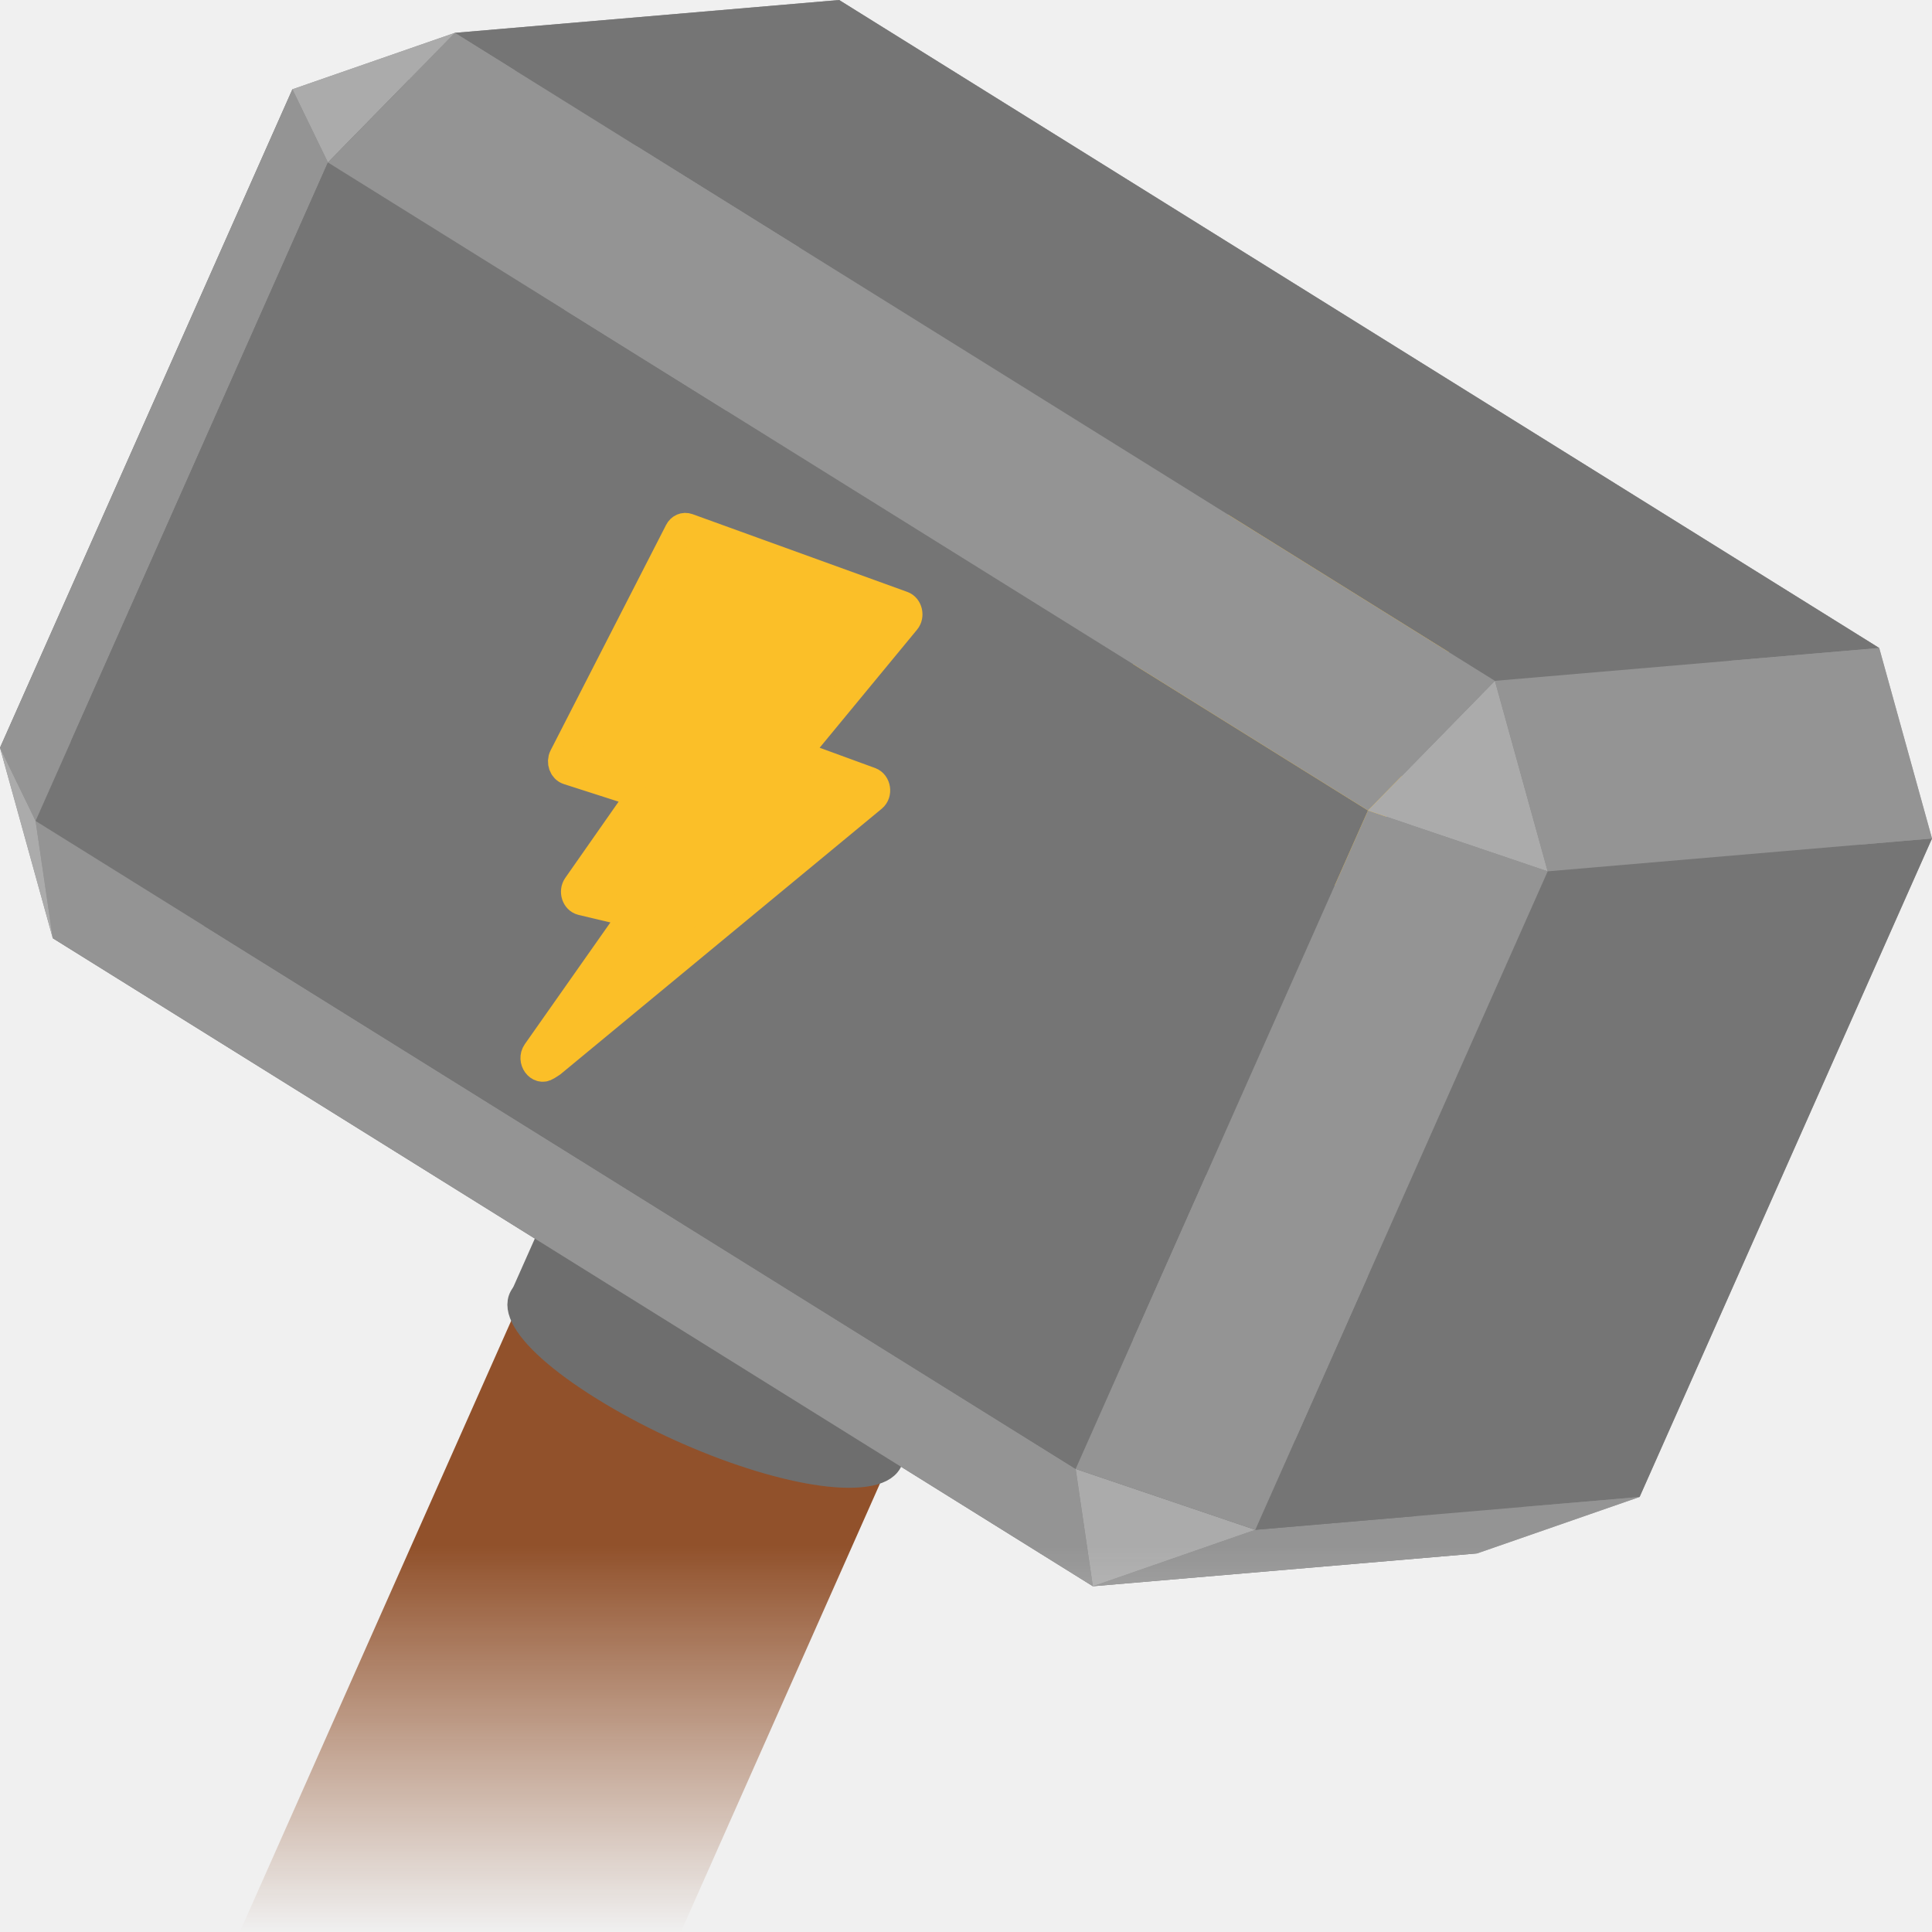
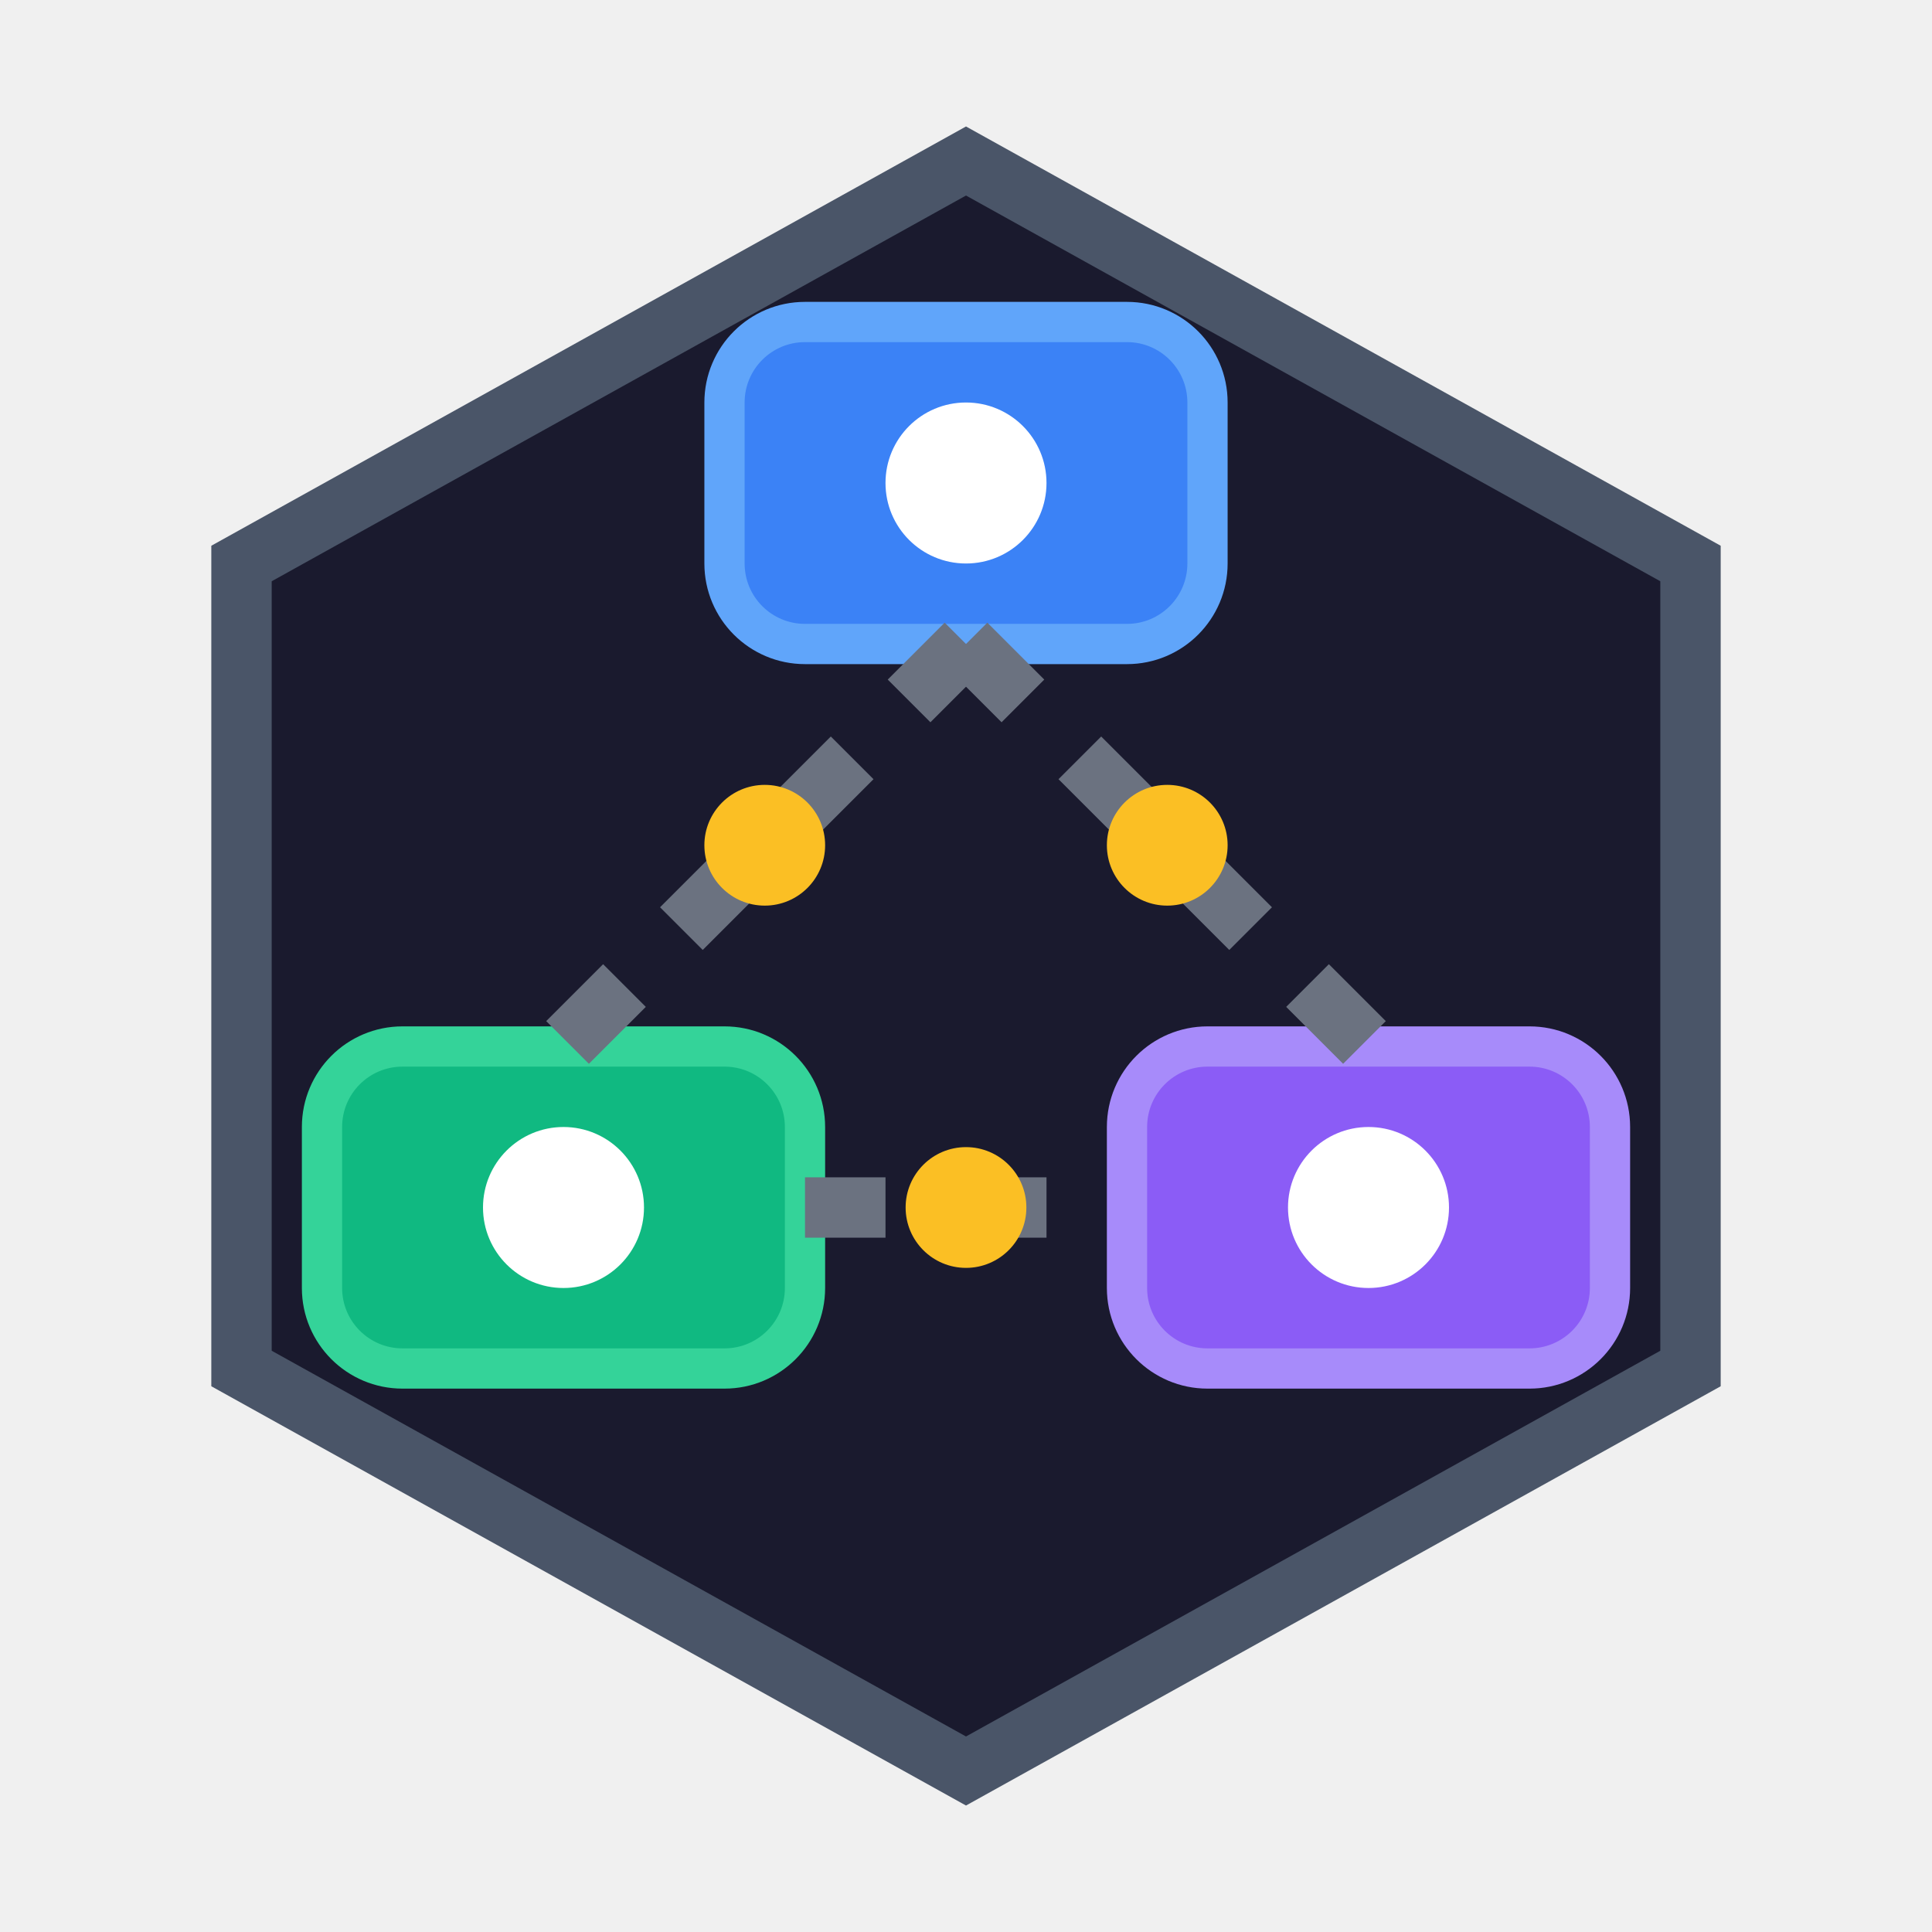
- <svg xmlns="http://www.w3.org/2000/svg" class="hammer" width="41.217" height="41.217" version="1.1" viewBox="-50 -50 41.217 41.217">
-   <defs>
-     <mask id="mask111">
-       <rect x="-19.21" y="-25.7" width="46.217" height="41.217" fill="url(#linearGradient115)" />
-     </mask>
-     <linearGradient id="linearGradient115" x1="-25.395" x2="-25.395" y1="-9.3" y2="-18.03" gradientTransform="matrix(1.0589 0 0 .94436 30.79 24.3)" gradientUnits="userSpaceOnUse">
-       <stop offset="0" />
-       <stop stop-color="#fff" offset="1" />
-     </linearGradient>
-   </defs>
-   <g transform="translate(-33.29,-24.3)" mask="url(#mask111)">
-     <g stroke-linecap="round" stroke-linejoin="round">
-       <path d="m-8.511-10.449 1.126 4.064 2.707-2.765z" fill="#ababab" />
-       <path d="m-2.273-24.496-6.238 14.047 3.833 1.299 6.238-14.048z" fill="#949494" />
-       <path d="m-2.273-24.496 3.465-1.204.368 2.502z" fill="#ababab" />
-       <path d="m17.511 4.674-2.707 2.766-22.189-13.825 2.707-2.765z" fill="#949494" />
-     </g>
-     <g stroke="#878787">
-       <path d="m-9.045 20.369-1.169 2.634" stroke-width="9.6" />
-       <path d="m-12.418 23.191c-1.85-1.153-2.326-2.132-1.086-2.238 1.239-.106 3.642.709 5.493 1.862s2.326 2.132 1.087 2.238c-1.24.106-3.643-.709-5.494-1.862" fill="#878787" stroke-linecap="round" stroke-linejoin="round" />
-       <path d="m-11.248 20.557c1.851 1.153 4.254 1.968 5.493 1.862 1.24-.106.764-1.085-1.086-2.238-1.851-1.153-4.254-1.968-5.494-1.862-1.239.106-.764 1.085 1.087 2.238" fill="#878787" stroke-linecap="round" stroke-linejoin="round" />
-     </g>
-     <g stroke-linecap="round" stroke-linejoin="round">
-       <path d="m-16.71-9.748 8.199-.701 1.126 4.064-8.199.701z" fill="#949494" />
-       <path d="m23.749-9.373-6.238 14.047-22.189-13.824 6.238-14.048z" fill="#757575" />
-       <path d="m10.271-16.073 3.751 3.534c.062.058.083.156.052.238l-1.95 5.128c-.046.121-.18.153-.268.065l-1.024-1.03c-.095-.096-.242-.048-.275.091l-.516 2.152c-.034.145-.191.19-.284.082 0 0-.606-.696-.606-.696-.094-.108-.25-.063-.285.082l-.803 3.384c-.05.212-.317.178-.336-.043l-.014-.147s.058-9.892.058-9.892c.001-.165.165-.253.277-.148l1.077 1.009c.101.095.25.034.274-.111l.597-3.587c.025-.146.174-.206.275-.111z" fill="#fbbf28" stroke="#fbbf28" stroke-width=".6" />
-     </g>
-     <g stroke="#808080">
-       <path d="m-8.362 18.833-.39.878" stroke-width="9.1" />
-       <path d="m-10.956 19.899c-1.85-1.153-2.326-2.132-1.086-2.238 1.239-.106 3.642.708 5.493 1.861s2.326 2.132 1.087 2.238c-1.24.106-3.643-.708-5.494-1.861" fill="#808080" stroke-linecap="round" stroke-linejoin="round" stroke-width=".5" />
-       <path d="m-10.566 19.021c1.851 1.153 4.254 1.967 5.494 1.861 1.239-.106.764-1.085-1.087-2.238s-4.254-1.967-5.494-1.861c-1.239.106-.764 1.085 1.087 2.238" fill="#808080" stroke-linecap="round" stroke-linejoin="round" stroke-width=".5" />
-     </g>
-     <path d="m-16.71-9.748 8.199-.701 6.238-14.047-8.199.701z" fill="#757575" stroke-linecap="round" stroke-linejoin="round" />
-     <path d="m-1.754 3.951-6.511 14.662" stroke="#91512b" stroke-width="8.6" />
-     <g stroke-linecap="round" stroke-linejoin="round">
-       <path d="m-10.468 18.801c-1.851-1.153-2.327-2.132-1.087-2.238 1.239-.106 3.643.709 5.493 1.862 1.851 1.153 2.327 2.132 1.087 2.238-1.239.106-3.643-.708-5.493-1.862" fill="#91512b" />
-       <path d="m-3.958 4.139c1.851 1.153 4.254 1.968 5.494 1.862 1.239-.106.764-1.086-1.087-2.239s-4.254-1.967-5.493-1.861c-1.24.106-.764 1.085 1.086 2.238" fill="#91512b" />
-       <path d="m1.192-25.7.368 2.502 22.189 13.825-.368-2.503z" fill="#949494" />
-       <path d="m-10.472-23.795 8.199-.701 3.465-1.204-8.199.701z" fill="#949494" />
-     </g>
-     <g stroke="#6e6e6e">
-       <path d="m-.487 1.097-1.17 2.634" stroke-width="9.1" />
-       <path d="m-3.86 3.92c-1.851-1.153-2.326-2.132-1.087-2.238s3.643.708 5.493 1.861c1.851 1.153 2.327 2.132 1.087 2.238-1.239.106-3.643-.708-5.493-1.861" fill="#6e6e6e" stroke-linecap="round" stroke-linejoin="round" stroke-width=".5" />
-       <path d="m-2.691 1.286c1.851 1.153 4.254 1.967 5.494 1.861 1.239-.106.764-1.085-1.087-2.238s-4.254-1.967-5.493-1.861c-1.24.106-.764 1.085 1.086 2.238" fill="#6e6e6e" stroke-linecap="round" stroke-linejoin="round" stroke-width=".5" />
-     </g>
-     <g stroke-linecap="round" stroke-linejoin="round">
-       <path d="m18.269 6.236-3.465 1.204 2.707-2.766z" fill="#ababab" />
-       <path d="m14.804 7.44-8.199.701-22.189-13.825 8.199-.701z" fill="#757575" />
-       <path d="m-16.71-9.748 1.126 4.064-.367-2.502z" fill="#ababab" />
-       <path d="m24.507-7.812-6.238 14.048-.758-1.562 6.238-14.047z" fill="#949494" />
-       <path d="m-10.472-23.795-6.238 14.047.759 1.562 6.237-14.048z" fill="#949494" />
-       <path d="m24.507-7.812-1.126-4.064.368 2.503z" fill="#ababab" />
-       <path d="m23.381-11.876-8.199.701-22.189-13.824 8.199-.701z" fill="#757575" />
-       <path d="m-10.472-23.795 3.465-1.204-2.707 2.765z" fill="#ababab" />
-       <path d="m18.269 6.236-8.199.701-3.465 1.204 8.199-.701z" fill="#949494" />
-       <path d="m-15.951-8.186.367 2.502 22.189 13.825-.367-2.503z" fill="#949494" />
-       <path d="m18.269 6.236-8.199.701 6.238-14.048 8.199-.701z" fill="#757575" />
-       <path d="m-9.714-22.234-6.237 14.048 22.189 13.824 6.237-14.047z" fill="#757575" />
-       <path d="m2.545-12.79-4.583-1.659c-.076-.027-.156.008-.195.085 0 0-2.463 4.808-2.463 4.808-.058.114-.005.263.107.298l1.296.416c.122.039.171.21.093.321 0 0-1.205 1.722-1.205 1.722-.081.116-.024.294.105.325l.827.196c.128.031.186.209.104.325 0 0-1.899 2.701-1.899 2.701-.118.169.056.41.22.304l.11-.07 6.849-5.661c.115-.095.083-.304-.054-.354l-1.312-.48c-.123-.045-.165-.224-.078-.331 0 0 2.157-2.615 2.157-2.615.087-.106.045-.286-.079-.331z" fill="#fbbf28" stroke="#fbbf28" stroke-width=".6" />
-       <path d="m24.507-7.812-8.199.701-1.126-4.064 8.199-.701z" fill="#949494" />
-       <path d="m15.182-11.175-2.707 2.766-22.189-13.825 2.707-2.765z" fill="#949494" />
-       <path d="m10.07 6.937-3.465 1.204-.367-2.503z" fill="#ababab" />
-       <path d="m16.308-7.111-6.238 14.048-3.832-1.299 6.237-14.047z" fill="#949494" />
-       <path d="m16.308-7.111-1.126-4.064-2.707 2.766z" fill="#ababab" />
-     </g>
+ <svg xmlns="http://www.w3.org/2000/svg" width="48" height="48" viewBox="0 0 48 48" fill="none">
+   <path d="M24 4L42 14V34L24 44L6 34V14L24 4Z" fill="#1a1a2e" stroke="#4a5568" stroke-width="1.5" />
+   <g transform="translate(24, 12)">
+     <rect x="-6" y="-4" width="12" height="8" rx="2" fill="#3b82f6" stroke="#60a5fa" stroke-width="1" />
+     <circle cx="0" cy="0" r="2" fill="#fff" />
  </g>
+   <g transform="translate(14, 30)">
+     <rect x="-6" y="-4" width="12" height="8" rx="2" fill="#10b981" stroke="#34d399" stroke-width="1" />
+     <circle cx="0" cy="0" r="2" fill="#fff" />
+   </g>
+   <g transform="translate(34, 30)">
+     <rect x="-6" y="-4" width="12" height="8" rx="2" fill="#8b5cf6" stroke="#a78bfa" stroke-width="1" />
+     <circle cx="0" cy="0" r="2" fill="#fff" />
+   </g>
+   <line x1="24" y1="16" x2="14" y2="26" stroke="#6b7280" stroke-width="1.5" stroke-dasharray="2,2" />
+   <line x1="24" y1="16" x2="34" y2="26" stroke="#6b7280" stroke-width="1.5" stroke-dasharray="2,2" />
+   <line x1="20" y1="30" x2="28" y2="30" stroke="#6b7280" stroke-width="1.5" stroke-dasharray="2,2" />
+   <circle cx="19" cy="21" r="1.5" fill="#fbbf24" />
+   <circle cx="29" cy="21" r="1.5" fill="#fbbf24" />
+   <circle cx="24" cy="30" r="1.5" fill="#fbbf24" />
</svg>
